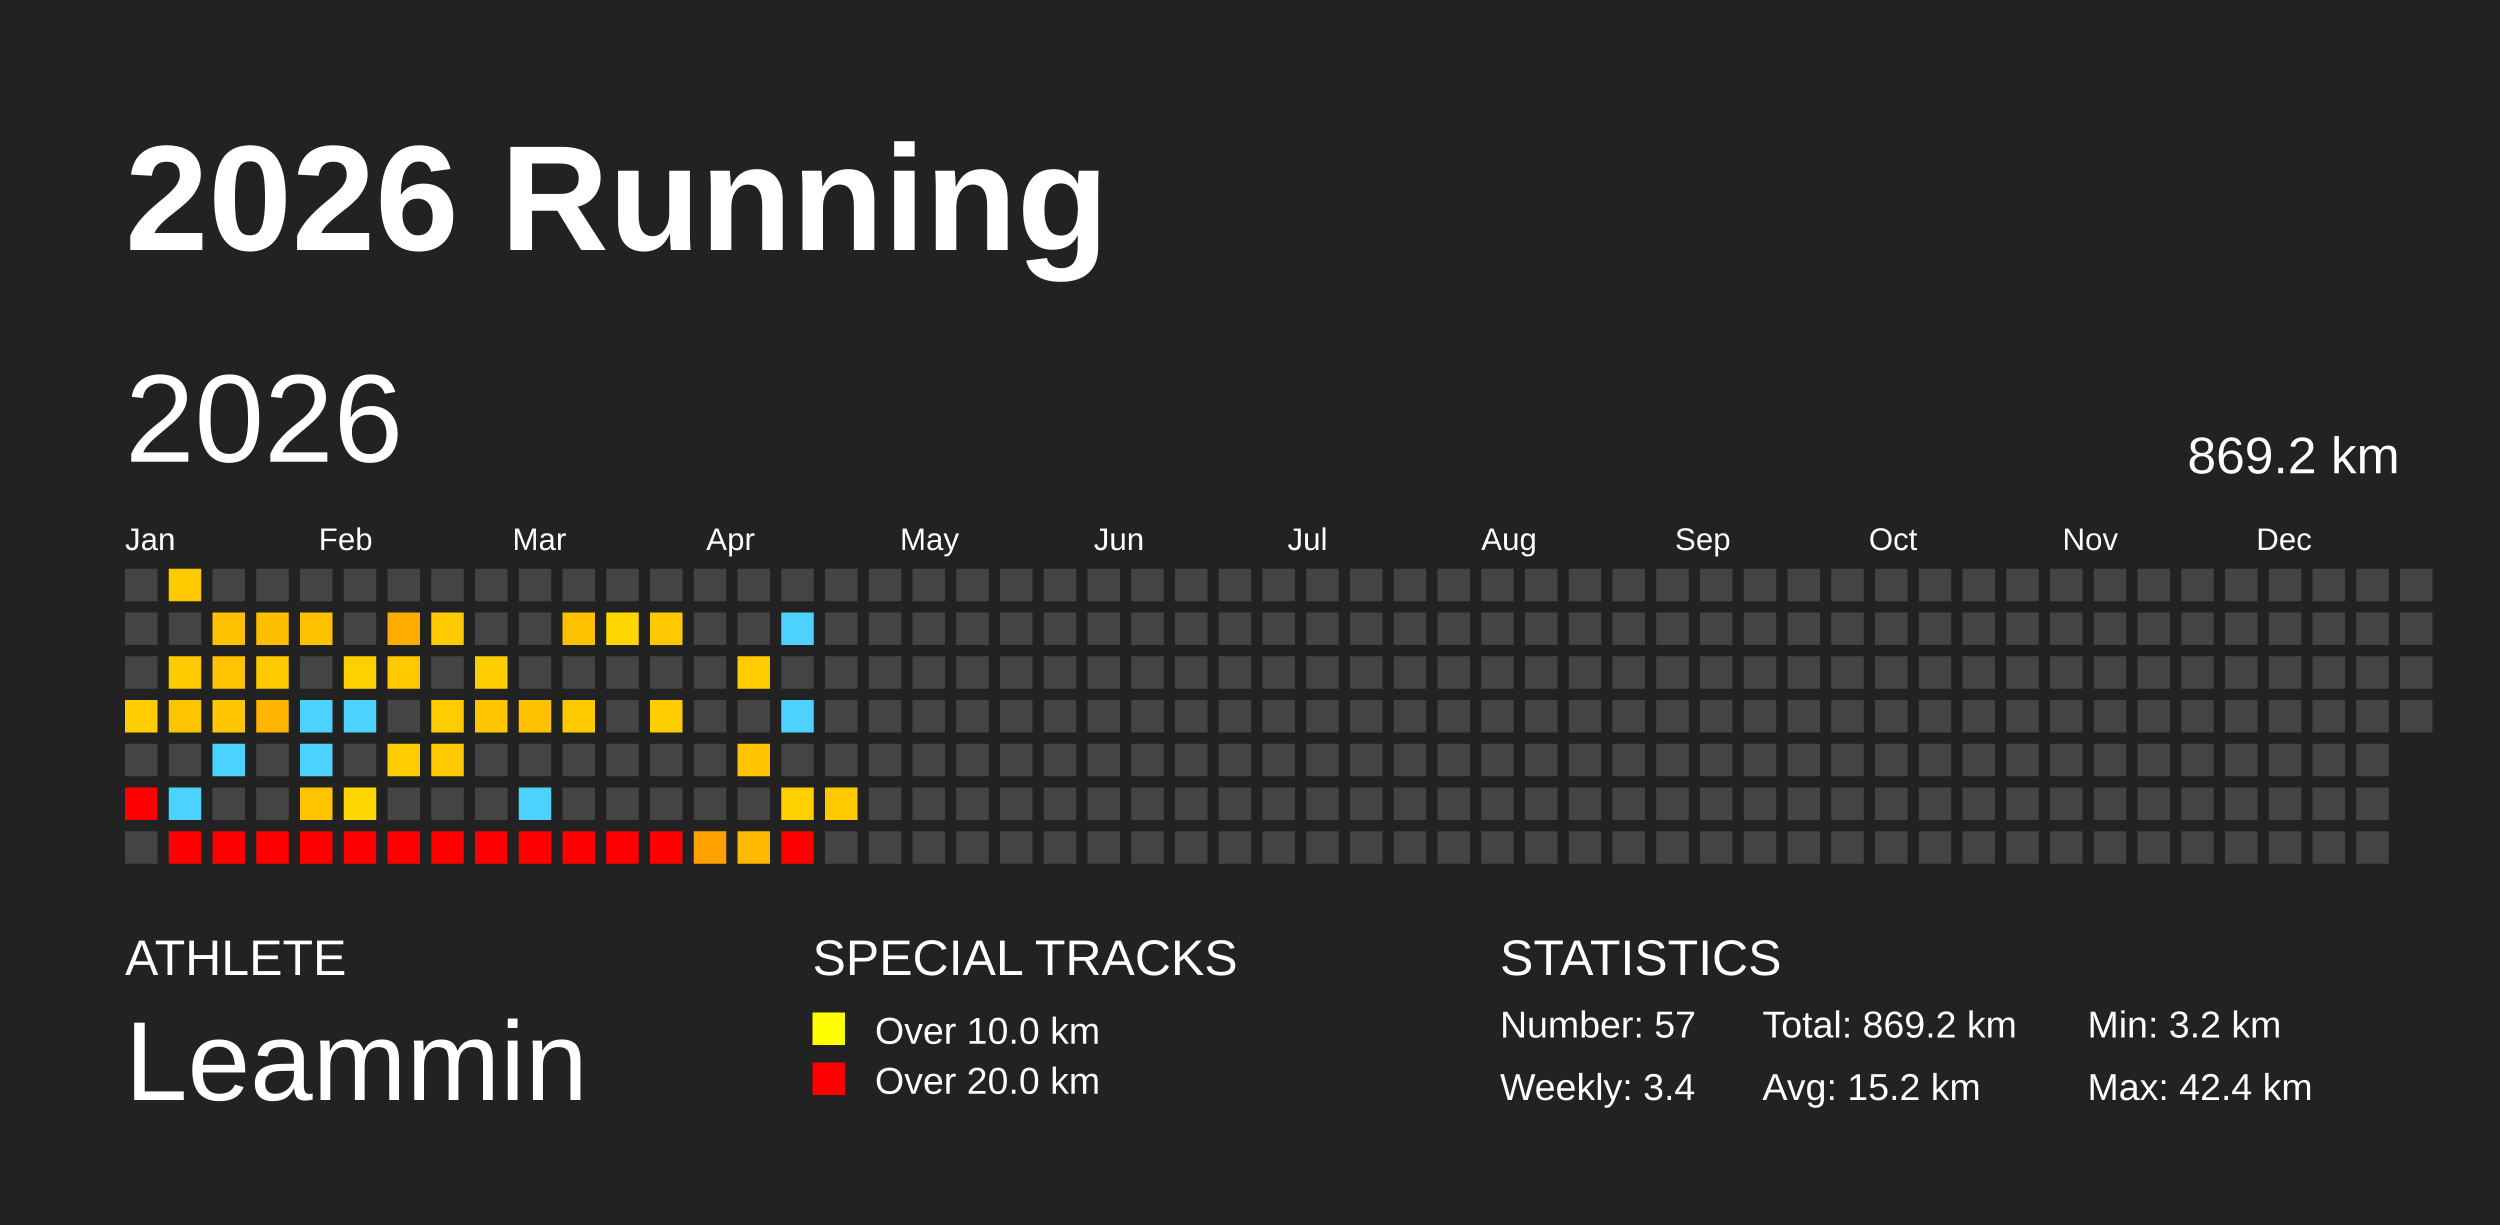
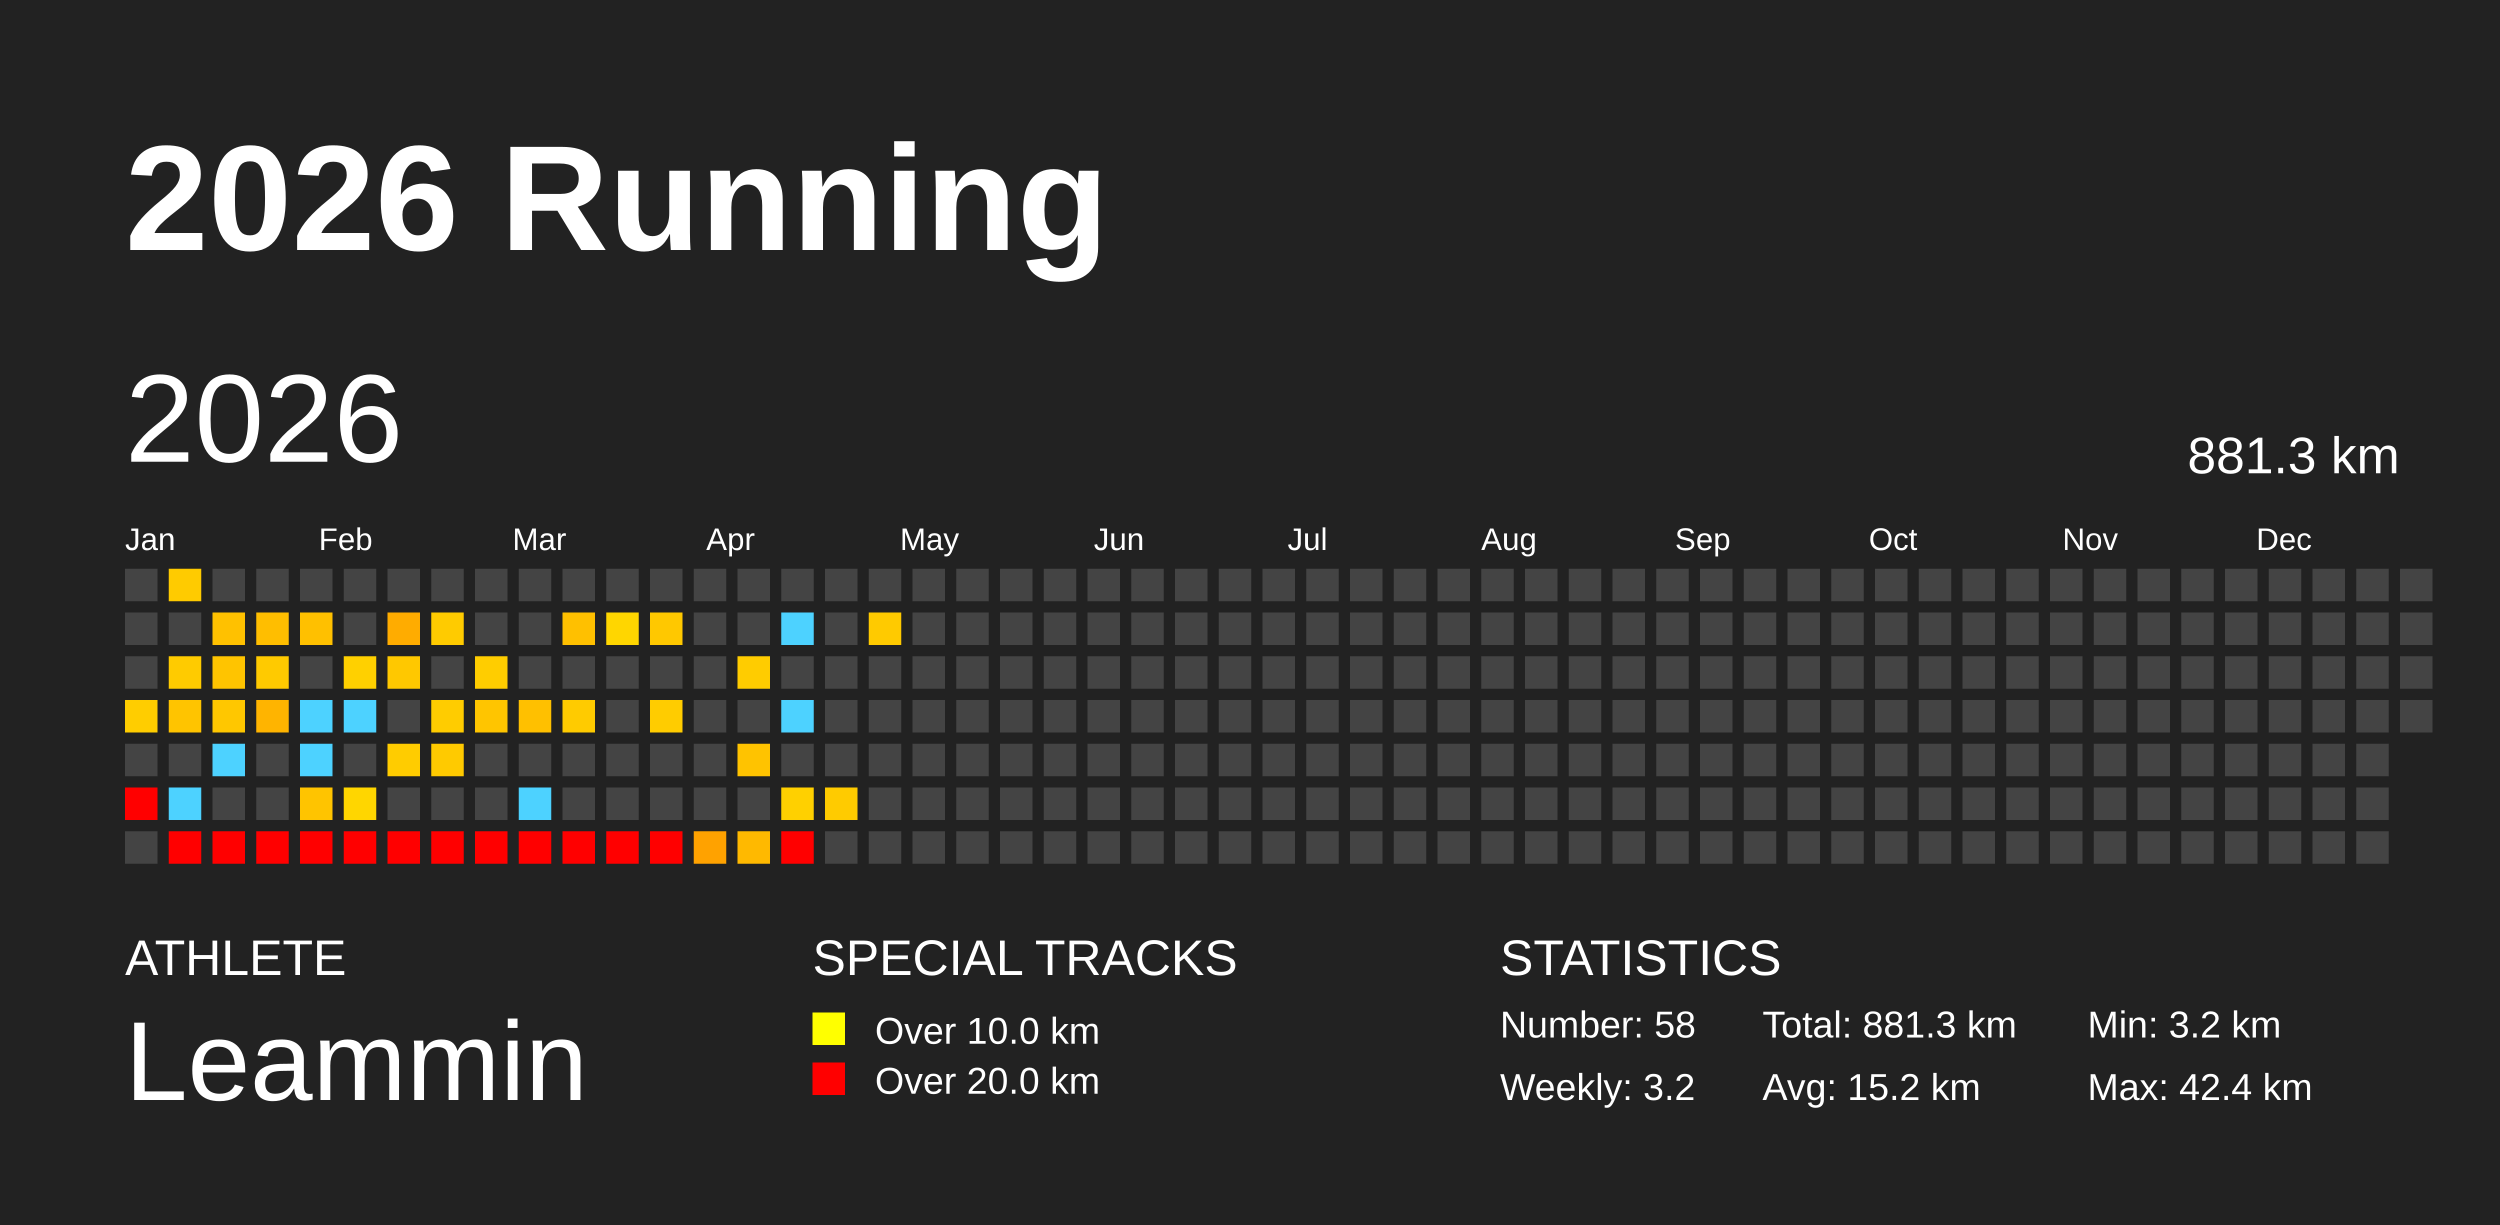
<svg xmlns="http://www.w3.org/2000/svg" baseProfile="full" height="98mm" version="1.1" viewBox="0,0,200,98" width="200mm">
  <defs />
  <rect fill="#222222" height="98" width="200" x="0" y="0" />
  <text fill="#FFFFFF" style="font-size:12px; font-family:Arial; font-weight:bold;" x="10" y="20">2026 Running</text>
  <text fill="#FFFFFF" style="font-size:4px; font-family:Arial" x="10" y="78">ATHLETE</text>
  <text fill="#FFFFFF" style="font-size:9px; font-family:Arial" x="10" y="88">Leammin</text>
  <text fill="#FFFFFF" style="font-size:4px; font-family:Arial" x="65" y="78">SPECIAL TRACKS</text>
  <rect fill="yellow" height="2.6" width="2.6" x="65" y="81" />
  <text fill="#FFFFFF" style="font-size:3px; font-family:Arial" x="70" y="83.5">Over 10.0 km</text>
  <rect fill="red" height="2.6" width="2.6" x="65" y="85" />
  <text fill="#FFFFFF" style="font-size:3px; font-family:Arial" x="70" y="87.5">Over 20.0 km</text>
  <text fill="#FFFFFF" style="font-size:4px; font-family:Arial" x="120" y="78">STATISTICS</text>
-   <text fill="#FFFFFF" style="font-size:3px; font-family:Arial" x="120" y="83">Number: 57</text>
-   <text fill="#FFFFFF" style="font-size:3px; font-family:Arial" x="120" y="88">Weekly: 3.4</text>
-   <text fill="#FFFFFF" style="font-size:3px; font-family:Arial" x="141" y="83">Total: 869.2 km</text>
+   <text fill="#FFFFFF" style="font-size:3px; font-family:Arial" x="120" y="83">Number: 58</text>
+   <text fill="#FFFFFF" style="font-size:3px; font-family:Arial" x="120" y="88">Weekly: 3.2</text>
+   <text fill="#FFFFFF" style="font-size:3px; font-family:Arial" x="141" y="83">Total: 881.3 km</text>
  <text fill="#FFFFFF" style="font-size:3px; font-family:Arial" x="141" y="88">Avg: 15.2 km</text>
  <text fill="#FFFFFF" style="font-size:3px; font-family:Arial" x="167" y="83">Min: 3.2 km</text>
  <text fill="#FFFFFF" style="font-size:3px; font-family:Arial" x="167" y="88">Max: 42.4 km</text>
  <text dominant-baseline="hanging" fill="#FFFFFF" style="font-size:10.0px; font-family:Arial;" x="10" y="30">2026</text>
-   <text dominant-baseline="hanging" fill="#FFFFFF" style="font-size:4.125px; font-family:Arial;" x="175" y="35">869.2 km</text>
+   <text dominant-baseline="hanging" fill="#FFFFFF" style="font-size:4.125px; font-family:Arial;" x="175" y="35">881.3 km</text>
  <text fill="#FFFFFF" style="font-size:2.5px; font-family:Arial" x="10.0" y="44">Jan</text>
  <text fill="#FFFFFF" style="font-size:2.5px; font-family:Arial" x="25.5" y="44">Feb</text>
  <text fill="#FFFFFF" style="font-size:2.5px; font-family:Arial" x="41.0" y="44">Mar</text>
  <text fill="#FFFFFF" style="font-size:2.5px; font-family:Arial" x="56.5" y="44">Apr</text>
  <text fill="#FFFFFF" style="font-size:2.5px; font-family:Arial" x="72.0" y="44">May</text>
  <text fill="#FFFFFF" style="font-size:2.5px; font-family:Arial" x="87.5" y="44">Jun</text>
  <text fill="#FFFFFF" style="font-size:2.5px; font-family:Arial" x="103.0" y="44">Jul</text>
  <text fill="#FFFFFF" style="font-size:2.5px; font-family:Arial" x="118.5" y="44">Aug</text>
  <text fill="#FFFFFF" style="font-size:2.5px; font-family:Arial" x="134.0" y="44">Sep</text>
  <text fill="#FFFFFF" style="font-size:2.5px; font-family:Arial" x="149.5" y="44">Oct</text>
  <text fill="#FFFFFF" style="font-size:2.5px; font-family:Arial" x="165.0" y="44">Nov</text>
  <text fill="#FFFFFF" style="font-size:2.5px; font-family:Arial" x="180.5" y="44">Dec</text>
  <rect fill="#444444" height="2.6" width="2.6" x="10.0" y="45.5" />
  <rect fill="#444444" height="2.6" width="2.6" x="10.0" y="49.0" />
  <rect fill="#444444" height="2.6" width="2.6" x="10.0" y="52.5" />
  <rect fill="#ffcd00" height="2.6" width="2.6" x="10.0" y="56.0" />
  <rect fill="#444444" height="2.6" width="2.6" x="10.0" y="59.5" />
  <rect fill="red" height="2.6" width="2.6" x="10.0" y="63.0" />
  <rect fill="#444444" height="2.6" width="2.6" x="10.0" y="66.5" />
  <rect fill="#ffcb00" height="2.6" width="2.6" x="13.5" y="45.5" />
  <rect fill="#444444" height="2.6" width="2.6" x="13.5" y="49.0" />
  <rect fill="#ffcb00" height="2.6" width="2.6" x="13.5" y="52.5" />
  <rect fill="#ffc400" height="2.6" width="2.6" x="13.5" y="56.0" />
  <rect fill="#444444" height="2.6" width="2.6" x="13.5" y="59.5" />
  <rect fill="#4dd2ff" height="2.6" width="2.6" x="13.5" y="63.0" />
  <rect fill="red" height="2.6" width="2.6" x="13.5" y="66.5" />
  <rect fill="#444444" height="2.6" width="2.6" x="17.0" y="45.5" />
  <rect fill="#ffc100" height="2.6" width="2.6" x="17.0" y="49.0" />
  <rect fill="#ffc400" height="2.6" width="2.6" x="17.0" y="52.5" />
  <rect fill="#ffc700" height="2.6" width="2.6" x="17.0" y="56.0" />
  <rect fill="#4dd2ff" height="2.6" width="2.6" x="17.0" y="59.5" />
  <rect fill="#444444" height="2.6" width="2.6" x="17.0" y="63.0" />
  <rect fill="red" height="2.6" width="2.6" x="17.0" y="66.5" />
  <rect fill="#444444" height="2.6" width="2.6" x="20.5" y="45.5" />
  <rect fill="#ffbe00" height="2.6" width="2.6" x="20.5" y="49.0" />
  <rect fill="#ffca00" height="2.6" width="2.6" x="20.5" y="52.5" />
  <rect fill="#ffb400" height="2.6" width="2.6" x="20.5" y="56.0" />
  <rect fill="#444444" height="2.6" width="2.6" x="20.5" y="59.5" />
  <rect fill="#444444" height="2.6" width="2.6" x="20.5" y="63.0" />
  <rect fill="red" height="2.6" width="2.6" x="20.5" y="66.5" />
  <rect fill="#444444" height="2.6" width="2.6" x="24.0" y="45.5" />
  <rect fill="#ffc000" height="2.6" width="2.6" x="24.0" y="49.0" />
  <rect fill="#444444" height="2.6" width="2.6" x="24.0" y="52.5" />
  <rect fill="#4dd2ff" height="2.6" width="2.6" x="24.0" y="56.0" />
  <rect fill="#4dd2ff" height="2.6" width="2.6" x="24.0" y="59.5" />
  <rect fill="#ffc400" height="2.6" width="2.6" x="24.0" y="63.0" />
  <rect fill="red" height="2.6" width="2.6" x="24.0" y="66.5" />
  <rect fill="#444444" height="2.6" width="2.6" x="27.5" y="45.5" />
  <rect fill="#444444" height="2.6" width="2.6" x="27.5" y="49.0" />
  <rect fill="#ffd000" height="2.6" width="2.6" x="27.5" y="52.5" />
  <rect fill="#4dd2ff" height="2.6" width="2.6" x="27.5" y="56.0" />
  <rect fill="#444444" height="2.6" width="2.6" x="27.5" y="59.5" />
  <rect fill="#ffd600" height="2.6" width="2.6" x="27.5" y="63.0" />
  <rect fill="red" height="2.6" width="2.6" x="27.5" y="66.5" />
  <rect fill="#444444" height="2.6" width="2.6" x="31.0" y="45.5" />
  <rect fill="#ffac00" height="2.6" width="2.6" x="31.0" y="49.0" />
  <rect fill="#ffc800" height="2.6" width="2.6" x="31.0" y="52.5" />
  <rect fill="#444444" height="2.6" width="2.6" x="31.0" y="56.0" />
  <rect fill="#ffcc00" height="2.6" width="2.6" x="31.0" y="59.5" />
  <rect fill="#444444" height="2.6" width="2.6" x="31.0" y="63.0" />
  <rect fill="red" height="2.6" width="2.6" x="31.0" y="66.5" />
  <rect fill="#444444" height="2.6" width="2.6" x="34.5" y="45.5" />
  <rect fill="#ffcb00" height="2.6" width="2.6" x="34.5" y="49.0" />
  <rect fill="#444444" height="2.6" width="2.6" x="34.5" y="52.5" />
  <rect fill="#ffcc00" height="2.6" width="2.6" x="34.5" y="56.0" />
  <rect fill="#ffca00" height="2.6" width="2.6" x="34.5" y="59.5" />
  <rect fill="#444444" height="2.6" width="2.6" x="34.5" y="63.0" />
  <rect fill="red" height="2.6" width="2.6" x="34.5" y="66.5" />
  <rect fill="#444444" height="2.6" width="2.6" x="38.0" y="45.5" />
  <rect fill="#444444" height="2.6" width="2.6" x="38.0" y="49.0" />
  <rect fill="#ffcd00" height="2.6" width="2.6" x="38.0" y="52.5" />
  <rect fill="#ffc500" height="2.6" width="2.6" x="38.0" y="56.0" />
  <rect fill="#444444" height="2.6" width="2.6" x="38.0" y="59.5" />
  <rect fill="#444444" height="2.6" width="2.6" x="38.0" y="63.0" />
  <rect fill="red" height="2.6" width="2.6" x="38.0" y="66.5" />
  <rect fill="#444444" height="2.6" width="2.6" x="41.5" y="45.5" />
  <rect fill="#444444" height="2.6" width="2.6" x="41.5" y="49.0" />
  <rect fill="#444444" height="2.6" width="2.6" x="41.5" y="52.5" />
  <rect fill="#ffc000" height="2.6" width="2.6" x="41.5" y="56.0" />
  <rect fill="#444444" height="2.6" width="2.6" x="41.5" y="59.5" />
  <rect fill="#4dd2ff" height="2.6" width="2.6" x="41.5" y="63.0" />
  <rect fill="red" height="2.6" width="2.6" x="41.5" y="66.5" />
  <rect fill="#444444" height="2.6" width="2.6" x="45.0" y="45.5" />
  <rect fill="#ffc000" height="2.6" width="2.6" x="45.0" y="49.0" />
  <rect fill="#444444" height="2.6" width="2.6" x="45.0" y="52.5" />
  <rect fill="#ffcb00" height="2.6" width="2.6" x="45.0" y="56.0" />
  <rect fill="#444444" height="2.6" width="2.6" x="45.0" y="59.5" />
  <rect fill="#444444" height="2.6" width="2.6" x="45.0" y="63.0" />
  <rect fill="red" height="2.6" width="2.6" x="45.0" y="66.5" />
  <rect fill="#444444" height="2.6" width="2.6" x="48.5" y="45.5" />
  <rect fill="#ffd600" height="2.6" width="2.6" x="48.5" y="49.0" />
  <rect fill="#444444" height="2.6" width="2.6" x="48.5" y="52.5" />
  <rect fill="#444444" height="2.6" width="2.6" x="48.5" y="56.0" />
  <rect fill="#444444" height="2.6" width="2.6" x="48.5" y="59.5" />
  <rect fill="#444444" height="2.6" width="2.6" x="48.5" y="63.0" />
  <rect fill="red" height="2.6" width="2.6" x="48.5" y="66.5" />
  <rect fill="#444444" height="2.6" width="2.6" x="52.0" y="45.5" />
  <rect fill="#ffc800" height="2.6" width="2.6" x="52.0" y="49.0" />
  <rect fill="#444444" height="2.6" width="2.6" x="52.0" y="52.5" />
  <rect fill="#ffcc00" height="2.6" width="2.6" x="52.0" y="56.0" />
  <rect fill="#444444" height="2.6" width="2.6" x="52.0" y="59.5" />
  <rect fill="#444444" height="2.6" width="2.6" x="52.0" y="63.0" />
  <rect fill="red" height="2.6" width="2.6" x="52.0" y="66.5" />
  <rect fill="#444444" height="2.6" width="2.6" x="55.5" y="45.5" />
  <rect fill="#444444" height="2.6" width="2.6" x="55.5" y="49.0" />
  <rect fill="#444444" height="2.6" width="2.6" x="55.5" y="52.5" />
  <rect fill="#444444" height="2.6" width="2.6" x="55.5" y="56.0" />
  <rect fill="#444444" height="2.6" width="2.6" x="55.5" y="59.5" />
  <rect fill="#444444" height="2.6" width="2.6" x="55.5" y="63.0" />
  <rect fill="#ffa200" height="2.6" width="2.6" x="55.5" y="66.5" />
  <rect fill="#444444" height="2.6" width="2.6" x="59.0" y="45.5" />
  <rect fill="#444444" height="2.6" width="2.6" x="59.0" y="49.0" />
  <rect fill="#ffcc00" height="2.6" width="2.6" x="59.0" y="52.5" />
  <rect fill="#444444" height="2.6" width="2.6" x="59.0" y="56.0" />
  <rect fill="#ffc300" height="2.6" width="2.6" x="59.0" y="59.5" />
  <rect fill="#444444" height="2.6" width="2.6" x="59.0" y="63.0" />
  <rect fill="#ffb900" height="2.6" width="2.6" x="59.0" y="66.5" />
  <rect fill="#444444" height="2.6" width="2.6" x="62.5" y="45.5" />
  <rect fill="#4dd2ff" height="2.6" width="2.6" x="62.5" y="49.0" />
  <rect fill="#444444" height="2.6" width="2.6" x="62.5" y="52.5" />
  <rect fill="#4dd2ff" height="2.6" width="2.6" x="62.5" y="56.0" />
  <rect fill="#444444" height="2.6" width="2.6" x="62.5" y="59.5" />
  <rect fill="#ffd000" height="2.6" width="2.6" x="62.5" y="63.0" />
  <rect fill="red" height="2.6" width="2.6" x="62.5" y="66.5" />
  <rect fill="#444444" height="2.6" width="2.6" x="66.0" y="45.5" />
  <rect fill="#444444" height="2.6" width="2.6" x="66.0" y="49.0" />
  <rect fill="#444444" height="2.6" width="2.6" x="66.0" y="52.5" />
  <rect fill="#444444" height="2.6" width="2.6" x="66.0" y="56.0" />
  <rect fill="#444444" height="2.6" width="2.6" x="66.0" y="59.5" />
  <rect fill="#ffcb00" height="2.6" width="2.6" x="66.0" y="63.0" />
  <rect fill="#444444" height="2.6" width="2.6" x="66.0" y="66.5" />
  <rect fill="#444444" height="2.6" width="2.6" x="69.5" y="45.5" />
-   <rect fill="#444444" height="2.6" width="2.6" x="69.5" y="49.0" />
+   <rect fill="#ffca00" height="2.6" width="2.6" x="69.5" y="49.0" />
  <rect fill="#444444" height="2.6" width="2.6" x="69.5" y="52.5" />
  <rect fill="#444444" height="2.6" width="2.6" x="69.5" y="56.0" />
  <rect fill="#444444" height="2.6" width="2.6" x="69.5" y="59.5" />
  <rect fill="#444444" height="2.6" width="2.6" x="69.5" y="63.0" />
  <rect fill="#444444" height="2.6" width="2.6" x="69.5" y="66.5" />
  <rect fill="#444444" height="2.6" width="2.6" x="73.0" y="45.5" />
  <rect fill="#444444" height="2.6" width="2.6" x="73.0" y="49.0" />
  <rect fill="#444444" height="2.6" width="2.6" x="73.0" y="52.5" />
  <rect fill="#444444" height="2.6" width="2.6" x="73.0" y="56.0" />
  <rect fill="#444444" height="2.6" width="2.6" x="73.0" y="59.5" />
  <rect fill="#444444" height="2.6" width="2.6" x="73.0" y="63.0" />
  <rect fill="#444444" height="2.6" width="2.6" x="73.0" y="66.5" />
  <rect fill="#444444" height="2.6" width="2.6" x="76.5" y="45.5" />
  <rect fill="#444444" height="2.6" width="2.6" x="76.5" y="49.0" />
  <rect fill="#444444" height="2.6" width="2.6" x="76.5" y="52.5" />
  <rect fill="#444444" height="2.6" width="2.6" x="76.5" y="56.0" />
  <rect fill="#444444" height="2.6" width="2.6" x="76.5" y="59.5" />
  <rect fill="#444444" height="2.6" width="2.6" x="76.5" y="63.0" />
  <rect fill="#444444" height="2.6" width="2.6" x="76.5" y="66.5" />
  <rect fill="#444444" height="2.6" width="2.6" x="80.0" y="45.5" />
  <rect fill="#444444" height="2.6" width="2.6" x="80.0" y="49.0" />
  <rect fill="#444444" height="2.6" width="2.6" x="80.0" y="52.5" />
  <rect fill="#444444" height="2.6" width="2.6" x="80.0" y="56.0" />
  <rect fill="#444444" height="2.6" width="2.6" x="80.0" y="59.5" />
  <rect fill="#444444" height="2.6" width="2.6" x="80.0" y="63.0" />
  <rect fill="#444444" height="2.6" width="2.6" x="80.0" y="66.5" />
  <rect fill="#444444" height="2.6" width="2.6" x="83.5" y="45.5" />
  <rect fill="#444444" height="2.6" width="2.6" x="83.5" y="49.0" />
  <rect fill="#444444" height="2.6" width="2.6" x="83.5" y="52.5" />
  <rect fill="#444444" height="2.6" width="2.6" x="83.5" y="56.0" />
  <rect fill="#444444" height="2.6" width="2.6" x="83.5" y="59.5" />
  <rect fill="#444444" height="2.6" width="2.6" x="83.5" y="63.0" />
  <rect fill="#444444" height="2.6" width="2.6" x="83.5" y="66.5" />
  <rect fill="#444444" height="2.6" width="2.6" x="87.0" y="45.5" />
  <rect fill="#444444" height="2.6" width="2.6" x="87.0" y="49.0" />
  <rect fill="#444444" height="2.6" width="2.6" x="87.0" y="52.5" />
  <rect fill="#444444" height="2.6" width="2.6" x="87.0" y="56.0" />
  <rect fill="#444444" height="2.6" width="2.6" x="87.0" y="59.5" />
  <rect fill="#444444" height="2.6" width="2.6" x="87.0" y="63.0" />
  <rect fill="#444444" height="2.6" width="2.6" x="87.0" y="66.5" />
  <rect fill="#444444" height="2.6" width="2.6" x="90.5" y="45.5" />
  <rect fill="#444444" height="2.6" width="2.6" x="90.5" y="49.0" />
  <rect fill="#444444" height="2.6" width="2.6" x="90.5" y="52.5" />
  <rect fill="#444444" height="2.6" width="2.6" x="90.5" y="56.0" />
  <rect fill="#444444" height="2.6" width="2.6" x="90.5" y="59.5" />
  <rect fill="#444444" height="2.6" width="2.6" x="90.5" y="63.0" />
  <rect fill="#444444" height="2.6" width="2.6" x="90.5" y="66.5" />
  <rect fill="#444444" height="2.6" width="2.6" x="94.0" y="45.5" />
  <rect fill="#444444" height="2.6" width="2.6" x="94.0" y="49.0" />
  <rect fill="#444444" height="2.6" width="2.6" x="94.0" y="52.5" />
  <rect fill="#444444" height="2.6" width="2.6" x="94.0" y="56.0" />
  <rect fill="#444444" height="2.6" width="2.6" x="94.0" y="59.5" />
  <rect fill="#444444" height="2.6" width="2.6" x="94.0" y="63.0" />
  <rect fill="#444444" height="2.6" width="2.6" x="94.0" y="66.5" />
  <rect fill="#444444" height="2.6" width="2.6" x="97.5" y="45.5" />
  <rect fill="#444444" height="2.6" width="2.6" x="97.5" y="49.0" />
  <rect fill="#444444" height="2.6" width="2.6" x="97.5" y="52.5" />
  <rect fill="#444444" height="2.6" width="2.6" x="97.5" y="56.0" />
  <rect fill="#444444" height="2.6" width="2.6" x="97.5" y="59.5" />
  <rect fill="#444444" height="2.6" width="2.6" x="97.5" y="63.0" />
  <rect fill="#444444" height="2.6" width="2.6" x="97.5" y="66.5" />
  <rect fill="#444444" height="2.6" width="2.6" x="101.0" y="45.5" />
  <rect fill="#444444" height="2.6" width="2.6" x="101.0" y="49.0" />
  <rect fill="#444444" height="2.6" width="2.6" x="101.0" y="52.5" />
  <rect fill="#444444" height="2.6" width="2.6" x="101.0" y="56.0" />
  <rect fill="#444444" height="2.6" width="2.6" x="101.0" y="59.5" />
  <rect fill="#444444" height="2.6" width="2.6" x="101.0" y="63.0" />
  <rect fill="#444444" height="2.6" width="2.6" x="101.0" y="66.5" />
  <rect fill="#444444" height="2.6" width="2.6" x="104.5" y="45.5" />
  <rect fill="#444444" height="2.6" width="2.6" x="104.5" y="49.0" />
  <rect fill="#444444" height="2.6" width="2.6" x="104.5" y="52.5" />
  <rect fill="#444444" height="2.6" width="2.6" x="104.5" y="56.0" />
  <rect fill="#444444" height="2.6" width="2.6" x="104.5" y="59.5" />
  <rect fill="#444444" height="2.6" width="2.6" x="104.5" y="63.0" />
  <rect fill="#444444" height="2.6" width="2.6" x="104.5" y="66.5" />
  <rect fill="#444444" height="2.6" width="2.6" x="108.0" y="45.5" />
  <rect fill="#444444" height="2.6" width="2.6" x="108.0" y="49.0" />
  <rect fill="#444444" height="2.6" width="2.6" x="108.0" y="52.5" />
  <rect fill="#444444" height="2.6" width="2.6" x="108.0" y="56.0" />
  <rect fill="#444444" height="2.6" width="2.6" x="108.0" y="59.5" />
  <rect fill="#444444" height="2.6" width="2.6" x="108.0" y="63.0" />
  <rect fill="#444444" height="2.6" width="2.6" x="108.0" y="66.5" />
  <rect fill="#444444" height="2.6" width="2.6" x="111.5" y="45.5" />
  <rect fill="#444444" height="2.6" width="2.6" x="111.5" y="49.0" />
  <rect fill="#444444" height="2.6" width="2.6" x="111.5" y="52.5" />
  <rect fill="#444444" height="2.6" width="2.6" x="111.5" y="56.0" />
  <rect fill="#444444" height="2.6" width="2.6" x="111.5" y="59.5" />
  <rect fill="#444444" height="2.6" width="2.6" x="111.5" y="63.0" />
  <rect fill="#444444" height="2.6" width="2.6" x="111.5" y="66.5" />
  <rect fill="#444444" height="2.6" width="2.6" x="115.0" y="45.5" />
  <rect fill="#444444" height="2.6" width="2.6" x="115.0" y="49.0" />
  <rect fill="#444444" height="2.6" width="2.6" x="115.0" y="52.5" />
  <rect fill="#444444" height="2.6" width="2.6" x="115.0" y="56.0" />
  <rect fill="#444444" height="2.6" width="2.6" x="115.0" y="59.5" />
  <rect fill="#444444" height="2.6" width="2.6" x="115.0" y="63.0" />
  <rect fill="#444444" height="2.6" width="2.6" x="115.0" y="66.5" />
  <rect fill="#444444" height="2.6" width="2.6" x="118.5" y="45.5" />
  <rect fill="#444444" height="2.6" width="2.6" x="118.5" y="49.0" />
  <rect fill="#444444" height="2.6" width="2.6" x="118.5" y="52.5" />
  <rect fill="#444444" height="2.6" width="2.6" x="118.5" y="56.0" />
  <rect fill="#444444" height="2.6" width="2.6" x="118.5" y="59.5" />
  <rect fill="#444444" height="2.6" width="2.6" x="118.5" y="63.0" />
  <rect fill="#444444" height="2.6" width="2.6" x="118.5" y="66.5" />
  <rect fill="#444444" height="2.6" width="2.6" x="122.0" y="45.5" />
  <rect fill="#444444" height="2.6" width="2.6" x="122.0" y="49.0" />
  <rect fill="#444444" height="2.6" width="2.6" x="122.0" y="52.5" />
  <rect fill="#444444" height="2.6" width="2.6" x="122.0" y="56.0" />
  <rect fill="#444444" height="2.6" width="2.6" x="122.0" y="59.5" />
  <rect fill="#444444" height="2.6" width="2.6" x="122.0" y="63.0" />
  <rect fill="#444444" height="2.6" width="2.6" x="122.0" y="66.5" />
  <rect fill="#444444" height="2.6" width="2.6" x="125.5" y="45.5" />
  <rect fill="#444444" height="2.6" width="2.6" x="125.5" y="49.0" />
  <rect fill="#444444" height="2.6" width="2.6" x="125.5" y="52.5" />
  <rect fill="#444444" height="2.6" width="2.6" x="125.5" y="56.0" />
  <rect fill="#444444" height="2.6" width="2.6" x="125.5" y="59.5" />
  <rect fill="#444444" height="2.6" width="2.6" x="125.5" y="63.0" />
  <rect fill="#444444" height="2.6" width="2.6" x="125.5" y="66.5" />
  <rect fill="#444444" height="2.6" width="2.6" x="129.0" y="45.5" />
  <rect fill="#444444" height="2.6" width="2.6" x="129.0" y="49.0" />
  <rect fill="#444444" height="2.6" width="2.6" x="129.0" y="52.5" />
  <rect fill="#444444" height="2.6" width="2.6" x="129.0" y="56.0" />
  <rect fill="#444444" height="2.6" width="2.6" x="129.0" y="59.5" />
  <rect fill="#444444" height="2.6" width="2.6" x="129.0" y="63.0" />
  <rect fill="#444444" height="2.6" width="2.6" x="129.0" y="66.5" />
  <rect fill="#444444" height="2.6" width="2.6" x="132.5" y="45.5" />
  <rect fill="#444444" height="2.6" width="2.6" x="132.5" y="49.0" />
  <rect fill="#444444" height="2.6" width="2.6" x="132.5" y="52.5" />
  <rect fill="#444444" height="2.6" width="2.6" x="132.5" y="56.0" />
  <rect fill="#444444" height="2.6" width="2.6" x="132.5" y="59.5" />
  <rect fill="#444444" height="2.6" width="2.6" x="132.5" y="63.0" />
  <rect fill="#444444" height="2.6" width="2.6" x="132.5" y="66.5" />
  <rect fill="#444444" height="2.6" width="2.6" x="136.0" y="45.5" />
  <rect fill="#444444" height="2.6" width="2.6" x="136.0" y="49.0" />
  <rect fill="#444444" height="2.6" width="2.6" x="136.0" y="52.5" />
  <rect fill="#444444" height="2.6" width="2.6" x="136.0" y="56.0" />
  <rect fill="#444444" height="2.6" width="2.6" x="136.0" y="59.5" />
  <rect fill="#444444" height="2.6" width="2.6" x="136.0" y="63.0" />
  <rect fill="#444444" height="2.6" width="2.6" x="136.0" y="66.5" />
  <rect fill="#444444" height="2.6" width="2.6" x="139.5" y="45.5" />
  <rect fill="#444444" height="2.6" width="2.6" x="139.5" y="49.0" />
  <rect fill="#444444" height="2.6" width="2.6" x="139.5" y="52.5" />
  <rect fill="#444444" height="2.6" width="2.6" x="139.5" y="56.0" />
  <rect fill="#444444" height="2.6" width="2.6" x="139.5" y="59.5" />
  <rect fill="#444444" height="2.6" width="2.6" x="139.5" y="63.0" />
  <rect fill="#444444" height="2.6" width="2.6" x="139.5" y="66.5" />
  <rect fill="#444444" height="2.6" width="2.6" x="143.0" y="45.5" />
  <rect fill="#444444" height="2.6" width="2.6" x="143.0" y="49.0" />
  <rect fill="#444444" height="2.6" width="2.6" x="143.0" y="52.5" />
  <rect fill="#444444" height="2.6" width="2.6" x="143.0" y="56.0" />
  <rect fill="#444444" height="2.6" width="2.6" x="143.0" y="59.5" />
  <rect fill="#444444" height="2.6" width="2.6" x="143.0" y="63.0" />
  <rect fill="#444444" height="2.6" width="2.6" x="143.0" y="66.5" />
  <rect fill="#444444" height="2.6" width="2.6" x="146.5" y="45.5" />
  <rect fill="#444444" height="2.6" width="2.6" x="146.5" y="49.0" />
  <rect fill="#444444" height="2.6" width="2.6" x="146.5" y="52.5" />
  <rect fill="#444444" height="2.6" width="2.6" x="146.5" y="56.0" />
  <rect fill="#444444" height="2.6" width="2.6" x="146.5" y="59.5" />
  <rect fill="#444444" height="2.6" width="2.6" x="146.5" y="63.0" />
  <rect fill="#444444" height="2.6" width="2.6" x="146.5" y="66.5" />
  <rect fill="#444444" height="2.6" width="2.6" x="150.0" y="45.5" />
  <rect fill="#444444" height="2.6" width="2.6" x="150.0" y="49.0" />
  <rect fill="#444444" height="2.6" width="2.6" x="150.0" y="52.5" />
  <rect fill="#444444" height="2.6" width="2.6" x="150.0" y="56.0" />
  <rect fill="#444444" height="2.6" width="2.6" x="150.0" y="59.5" />
  <rect fill="#444444" height="2.6" width="2.6" x="150.0" y="63.0" />
  <rect fill="#444444" height="2.6" width="2.6" x="150.0" y="66.5" />
  <rect fill="#444444" height="2.6" width="2.6" x="153.5" y="45.5" />
  <rect fill="#444444" height="2.6" width="2.6" x="153.5" y="49.0" />
  <rect fill="#444444" height="2.6" width="2.6" x="153.5" y="52.5" />
  <rect fill="#444444" height="2.6" width="2.6" x="153.5" y="56.0" />
  <rect fill="#444444" height="2.6" width="2.6" x="153.5" y="59.5" />
  <rect fill="#444444" height="2.6" width="2.6" x="153.5" y="63.0" />
  <rect fill="#444444" height="2.6" width="2.6" x="153.5" y="66.5" />
  <rect fill="#444444" height="2.6" width="2.6" x="157.0" y="45.5" />
  <rect fill="#444444" height="2.6" width="2.6" x="157.0" y="49.0" />
  <rect fill="#444444" height="2.6" width="2.6" x="157.0" y="52.5" />
  <rect fill="#444444" height="2.6" width="2.6" x="157.0" y="56.0" />
  <rect fill="#444444" height="2.6" width="2.6" x="157.0" y="59.5" />
  <rect fill="#444444" height="2.6" width="2.6" x="157.0" y="63.0" />
  <rect fill="#444444" height="2.6" width="2.6" x="157.0" y="66.5" />
  <rect fill="#444444" height="2.6" width="2.6" x="160.5" y="45.5" />
  <rect fill="#444444" height="2.6" width="2.6" x="160.5" y="49.0" />
  <rect fill="#444444" height="2.6" width="2.6" x="160.5" y="52.5" />
  <rect fill="#444444" height="2.6" width="2.6" x="160.5" y="56.0" />
  <rect fill="#444444" height="2.6" width="2.6" x="160.5" y="59.5" />
  <rect fill="#444444" height="2.6" width="2.6" x="160.5" y="63.0" />
  <rect fill="#444444" height="2.6" width="2.6" x="160.5" y="66.5" />
  <rect fill="#444444" height="2.6" width="2.6" x="164.0" y="45.5" />
  <rect fill="#444444" height="2.6" width="2.6" x="164.0" y="49.0" />
  <rect fill="#444444" height="2.6" width="2.6" x="164.0" y="52.5" />
  <rect fill="#444444" height="2.6" width="2.6" x="164.0" y="56.0" />
  <rect fill="#444444" height="2.6" width="2.6" x="164.0" y="59.5" />
  <rect fill="#444444" height="2.6" width="2.6" x="164.0" y="63.0" />
  <rect fill="#444444" height="2.6" width="2.6" x="164.0" y="66.5" />
  <rect fill="#444444" height="2.6" width="2.6" x="167.5" y="45.5" />
  <rect fill="#444444" height="2.6" width="2.6" x="167.5" y="49.0" />
  <rect fill="#444444" height="2.6" width="2.6" x="167.5" y="52.5" />
  <rect fill="#444444" height="2.6" width="2.6" x="167.5" y="56.0" />
  <rect fill="#444444" height="2.6" width="2.6" x="167.5" y="59.5" />
  <rect fill="#444444" height="2.6" width="2.6" x="167.5" y="63.0" />
  <rect fill="#444444" height="2.6" width="2.6" x="167.5" y="66.5" />
  <rect fill="#444444" height="2.6" width="2.6" x="171.0" y="45.5" />
  <rect fill="#444444" height="2.6" width="2.6" x="171.0" y="49.0" />
  <rect fill="#444444" height="2.6" width="2.6" x="171.0" y="52.5" />
  <rect fill="#444444" height="2.6" width="2.6" x="171.0" y="56.0" />
  <rect fill="#444444" height="2.6" width="2.6" x="171.0" y="59.5" />
  <rect fill="#444444" height="2.6" width="2.6" x="171.0" y="63.0" />
  <rect fill="#444444" height="2.6" width="2.6" x="171.0" y="66.5" />
  <rect fill="#444444" height="2.6" width="2.6" x="174.5" y="45.5" />
  <rect fill="#444444" height="2.6" width="2.6" x="174.5" y="49.0" />
  <rect fill="#444444" height="2.6" width="2.6" x="174.5" y="52.5" />
  <rect fill="#444444" height="2.6" width="2.6" x="174.5" y="56.0" />
  <rect fill="#444444" height="2.6" width="2.6" x="174.5" y="59.5" />
  <rect fill="#444444" height="2.6" width="2.6" x="174.5" y="63.0" />
  <rect fill="#444444" height="2.6" width="2.6" x="174.5" y="66.5" />
  <rect fill="#444444" height="2.6" width="2.6" x="178.0" y="45.5" />
  <rect fill="#444444" height="2.6" width="2.6" x="178.0" y="49.0" />
  <rect fill="#444444" height="2.6" width="2.6" x="178.0" y="52.5" />
  <rect fill="#444444" height="2.6" width="2.6" x="178.0" y="56.0" />
  <rect fill="#444444" height="2.6" width="2.6" x="178.0" y="59.5" />
  <rect fill="#444444" height="2.6" width="2.6" x="178.0" y="63.0" />
  <rect fill="#444444" height="2.6" width="2.6" x="178.0" y="66.5" />
  <rect fill="#444444" height="2.6" width="2.6" x="181.5" y="45.5" />
  <rect fill="#444444" height="2.6" width="2.6" x="181.5" y="49.0" />
  <rect fill="#444444" height="2.6" width="2.6" x="181.5" y="52.5" />
  <rect fill="#444444" height="2.6" width="2.6" x="181.5" y="56.0" />
  <rect fill="#444444" height="2.6" width="2.6" x="181.5" y="59.5" />
  <rect fill="#444444" height="2.6" width="2.6" x="181.5" y="63.0" />
  <rect fill="#444444" height="2.6" width="2.6" x="181.5" y="66.5" />
  <rect fill="#444444" height="2.6" width="2.6" x="185.0" y="45.5" />
  <rect fill="#444444" height="2.6" width="2.6" x="185.0" y="49.0" />
  <rect fill="#444444" height="2.6" width="2.6" x="185.0" y="52.5" />
  <rect fill="#444444" height="2.6" width="2.6" x="185.0" y="56.0" />
  <rect fill="#444444" height="2.6" width="2.6" x="185.0" y="59.5" />
  <rect fill="#444444" height="2.6" width="2.6" x="185.0" y="63.0" />
  <rect fill="#444444" height="2.6" width="2.6" x="185.0" y="66.5" />
  <rect fill="#444444" height="2.6" width="2.6" x="188.5" y="45.5" />
  <rect fill="#444444" height="2.6" width="2.6" x="188.5" y="49.0" />
  <rect fill="#444444" height="2.6" width="2.6" x="188.5" y="52.5" />
  <rect fill="#444444" height="2.6" width="2.6" x="188.5" y="56.0" />
  <rect fill="#444444" height="2.6" width="2.6" x="188.5" y="59.5" />
  <rect fill="#444444" height="2.6" width="2.6" x="188.5" y="63.0" />
  <rect fill="#444444" height="2.6" width="2.6" x="188.5" y="66.5" />
  <rect fill="#444444" height="2.6" width="2.6" x="192.0" y="45.5" />
  <rect fill="#444444" height="2.6" width="2.6" x="192.0" y="49.0" />
  <rect fill="#444444" height="2.6" width="2.6" x="192.0" y="52.5" />
  <rect fill="#444444" height="2.6" width="2.6" x="192.0" y="56.0" />
</svg>
